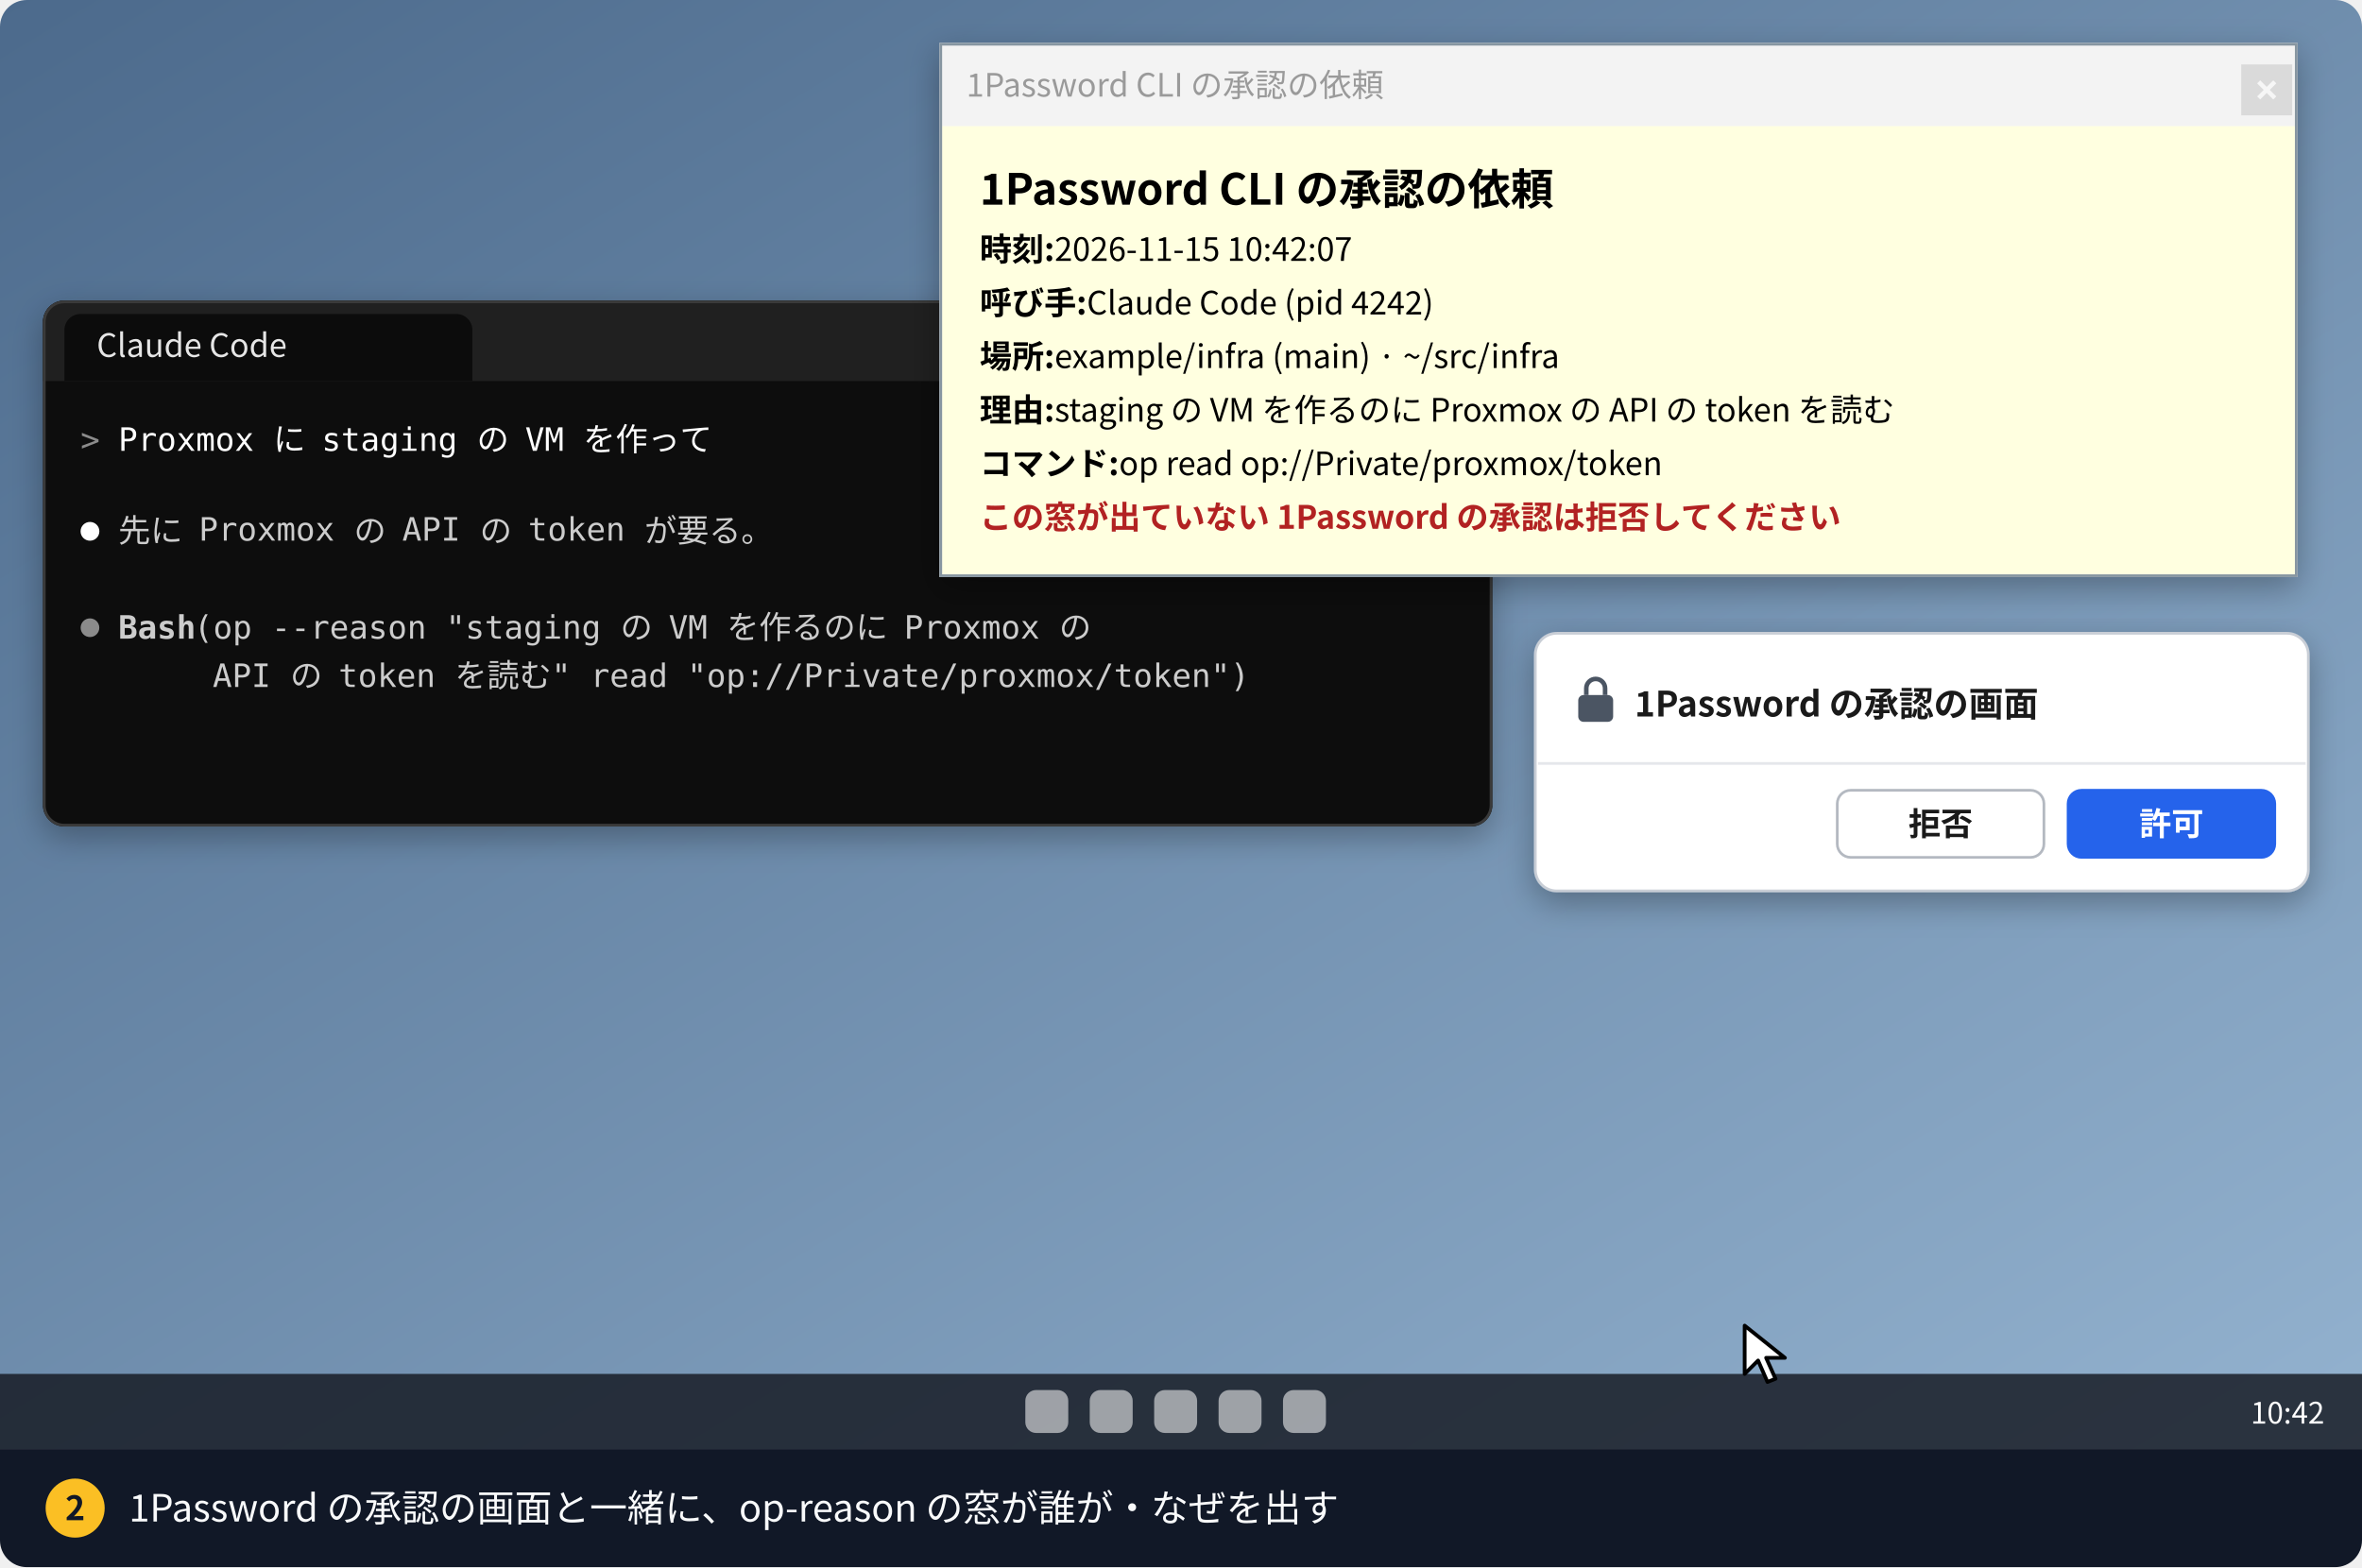
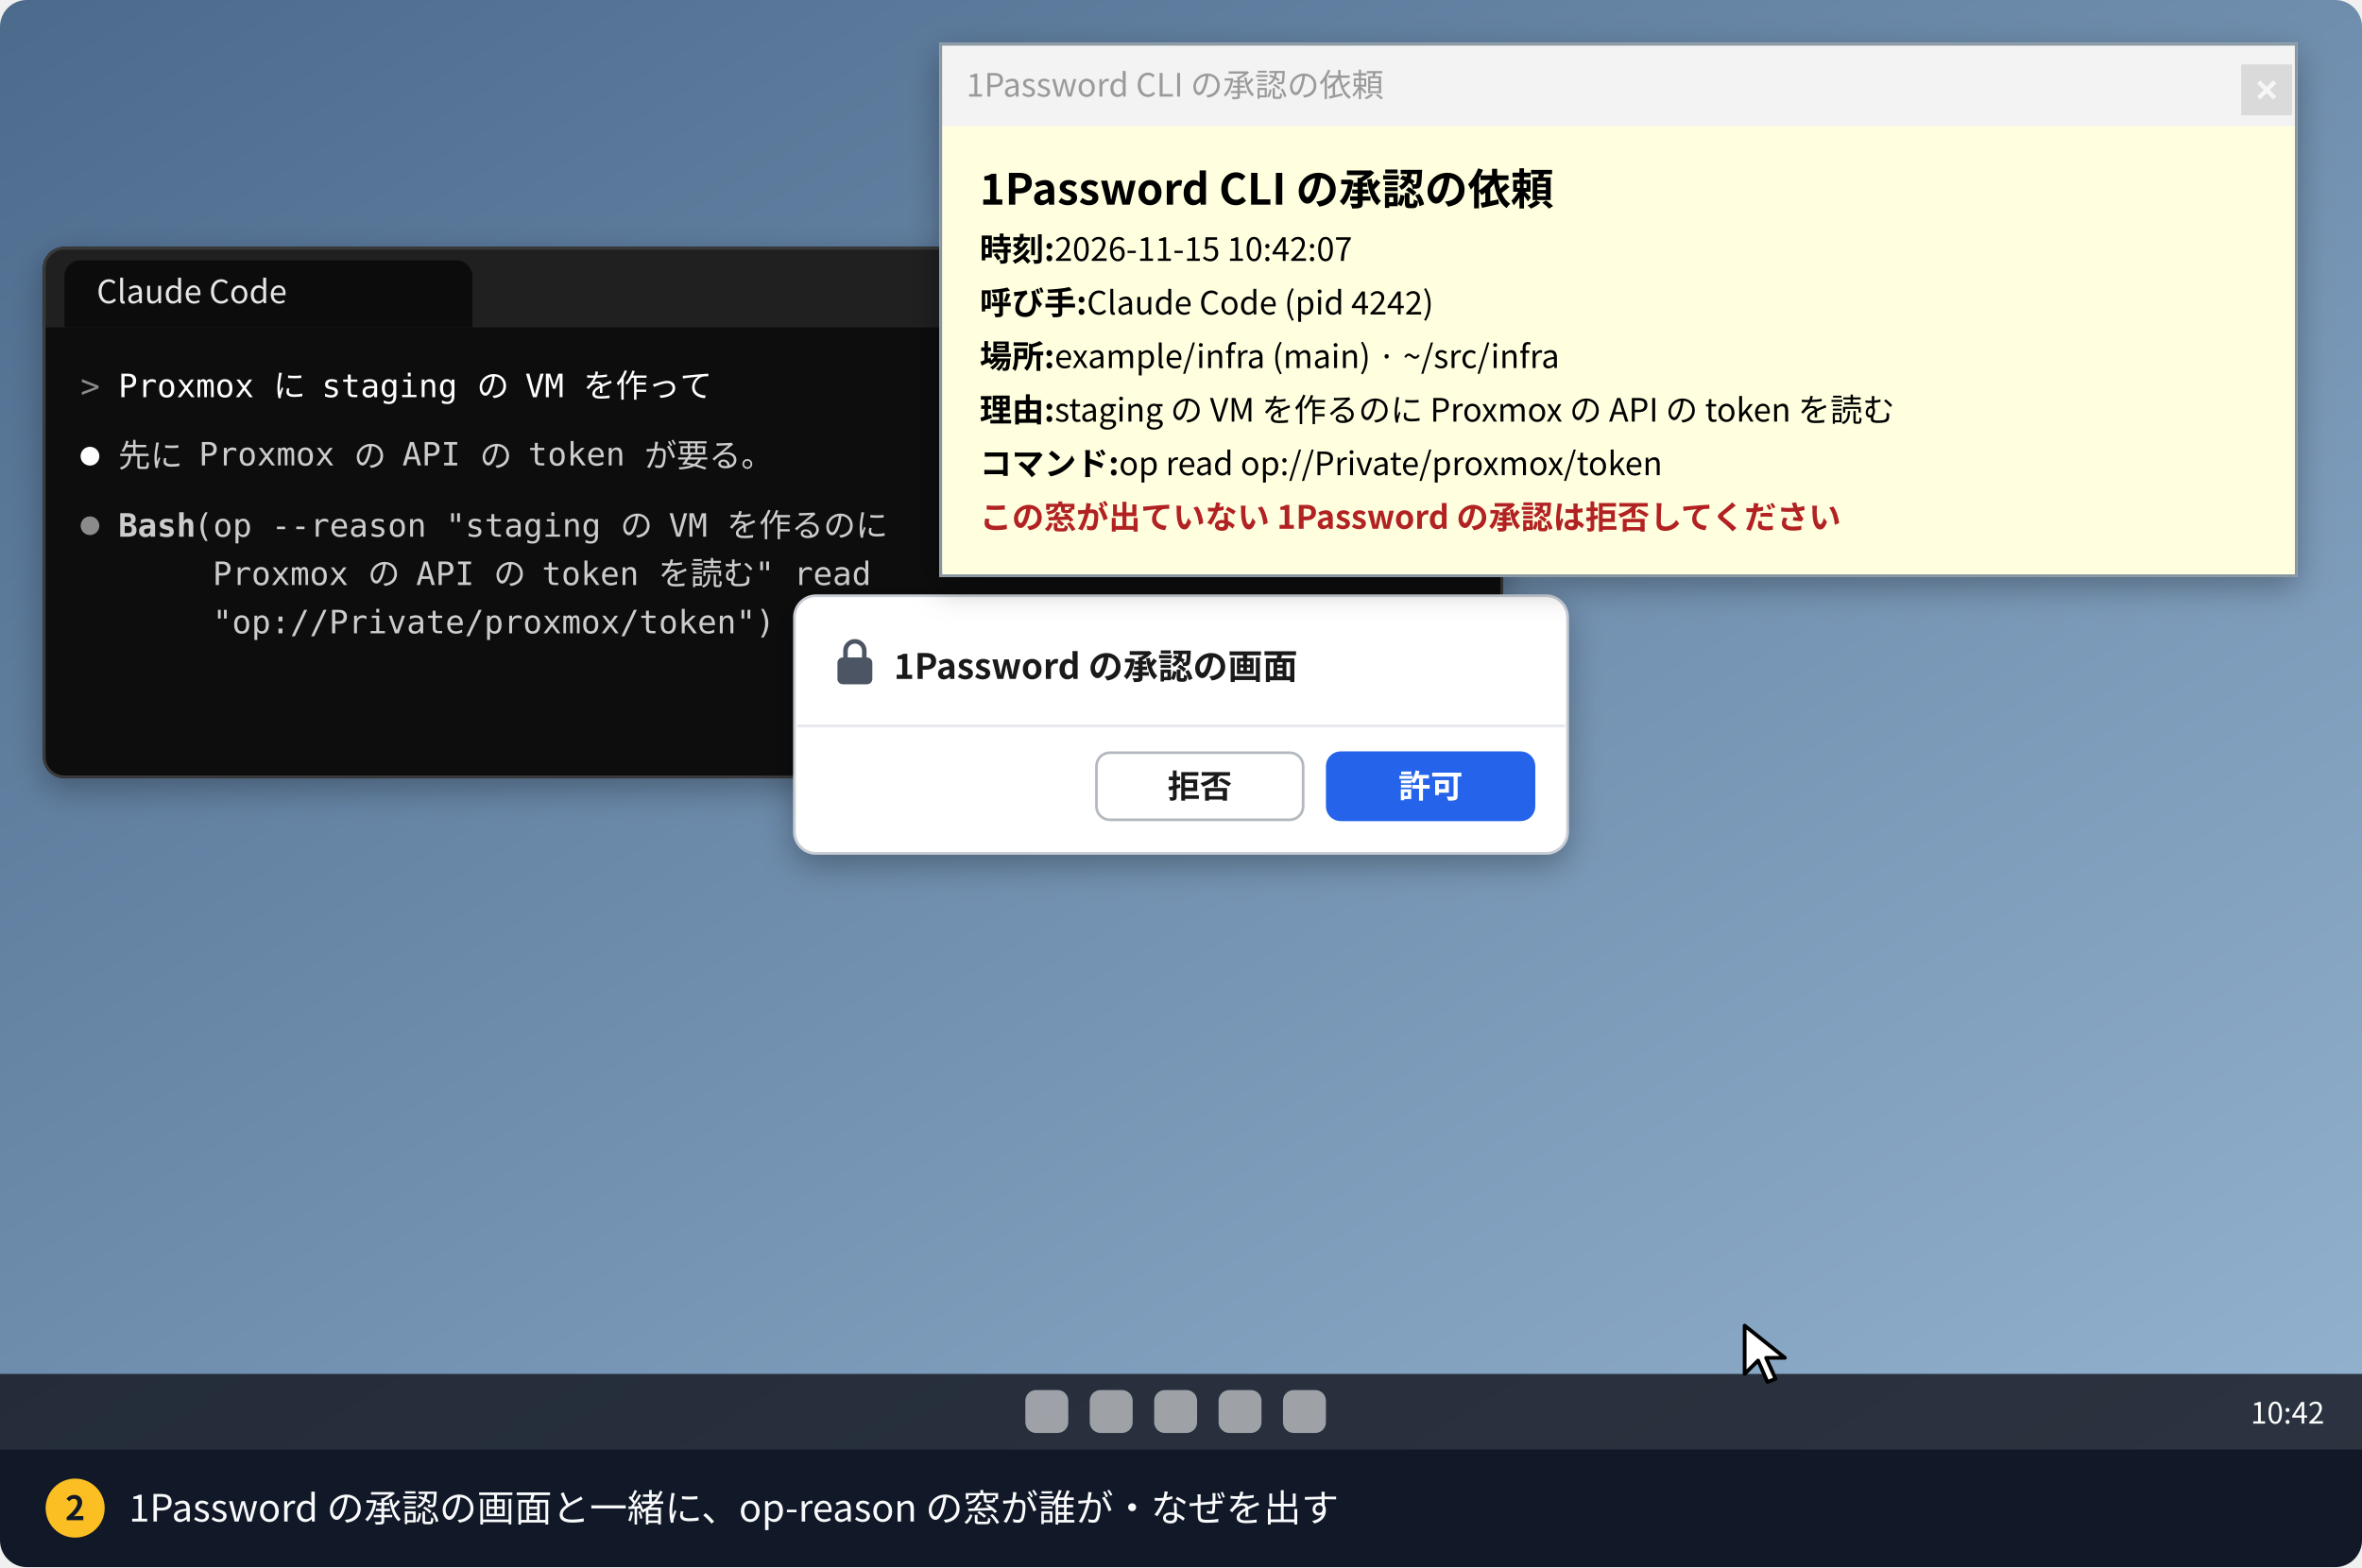
<svg xmlns="http://www.w3.org/2000/svg" width="880" height="584" viewBox="0 0 880 584" role="img" aria-labelledby="title desc">
  <style>
text{font-family:"Segoe UI", "Yu Gothic UI", Meiryo, "Hiragino Sans", "Hiragino Kaku Gothic ProN", "Noto Sans CJK JP", "Noto Sans JP", system-ui, sans-serif}
.m{font-family:"Cascadia Mono", Consolas, Menlo, "DejaVu Sans Mono", "Noto Sans Mono", "Noto Sans Mono CJK JP", "BIZ UDGothic", ui-monospace, monospace}
.b{font-weight:700}
.tb{transform-box:fill-box;transform-origin:50% 50%}
.blink{animation:blink 1s step-end infinite}@keyframes blink{50%{opacity:0}}
@keyframes k1{0%{opacity:0;animation-timing-function:step-end}5.93%{opacity:1;animation-timing-function:step-end}100%{opacity:1}}
.k1{opacity:1;animation:k1 13.5s infinite}
@keyframes k2{0%{fill:#8b8b8b;animation-timing-function:step-end}45.19%{fill:#3fb950;animation-timing-function:step-end}100%{fill:#3fb950}}
.k2{fill:#8b8b8b;animation:k2 13.5s infinite}
@keyframes k3{0%{opacity:0;animation-timing-function:step-end}45.19%{opacity:1;animation-timing-function:step-end}100%{opacity:1}}
.k3{opacity:0;animation:k3 13.5s infinite}
@keyframes k4{0%{opacity:0;animation-timing-function:step-end}42.22%{opacity:.22;animation-timing-function:step-end}43.56%{opacity:0;animation-timing-function:step-end}100%{opacity:0}}
.k4{opacity:0;animation:k4 13.5s infinite}
@keyframes k5{0%{opacity:0;animation-timing-function:step-end}11.48%{opacity:0;animation-timing-function:ease-out}12.96%{opacity:1;animation-timing-function:step-end}43.33%{opacity:1;animation-timing-function:ease-out}44.81%{opacity:0;animation-timing-function:step-end}100%{opacity:0}}
.k5{opacity:1;animation:k5 13.5s infinite}
@keyframes k6{0%{opacity:0;animation-timing-function:step-end}17.04%{opacity:0;animation-timing-function:ease}18.89%{opacity:1;animation-timing-function:step-end}22.96%{opacity:1;animation-timing-function:ease}24.81%{opacity:0;animation-timing-function:step-end}100%{opacity:0}}
.k6{opacity:0;animation:k6 13.5s infinite}
@keyframes k7{0%{opacity:0;animation-timing-function:step-end}23.7%{opacity:0;animation-timing-function:ease}25.56%{opacity:1;animation-timing-function:step-end}33.33%{opacity:1;animation-timing-function:ease}35.19%{opacity:0;animation-timing-function:step-end}100%{opacity:0}}
.k7{opacity:0;animation:k7 13.5s infinite}
@keyframes k8{0%{opacity:0;transform:translateY(-8px);animation-timing-function:step-end}10.37%{opacity:0;transform:translateY(-8px);animation-timing-function:ease-out}12.59%{opacity:1;transform:translateY(0);animation-timing-function:step-end}55.56%{opacity:1;transform:translateY(0);animation-timing-function:ease-out}57.78%{opacity:0;transform:translateY(-8px);animation-timing-function:step-end}100%{opacity:0;transform:translateY(-8px)}}
.k8{opacity:1;transform:translateY(0);animation:k8 13.5s infinite}
@keyframes k9{0%{opacity:0;animation-timing-function:step-end}65.93%{opacity:0;animation-timing-function:ease-out}68.15%{opacity:1;animation-timing-function:step-end}100%{opacity:1}}
.k9{opacity:0;animation:k9 13.5s infinite}
@keyframes k10{0%{opacity:0;animation-timing-function:step-end}65.93%{opacity:1;animation-timing-function:step-end}69.63%{opacity:0;animation-timing-function:step-end}100%{opacity:0}}
.k10{opacity:0;animation:k10 13.5s infinite}
@keyframes k11{0%{opacity:0;animation-timing-function:step-end}69.63%{opacity:1;animation-timing-function:step-end}100%{opacity:1}}
.k11{opacity:0;animation:k11 13.5s infinite}
@keyframes k12{0%{opacity:0;animation-timing-function:step-end}71.85%{opacity:0;animation-timing-function:ease}73.7%{opacity:1;animation-timing-function:step-end}85.93%{opacity:1;animation-timing-function:ease}87.78%{opacity:0;animation-timing-function:step-end}100%{opacity:0}}
.k12{opacity:0;animation:k12 13.5s infinite}
- @keyframes k13{0%{transform:translate(0px,0px);animation-timing-function:step-end}35.56%{transform:translate(0px,0px);animation-timing-function:cubic-bezier(.4,.1,.2,1)}41.48%{transform:translate(159px,-187px);animation-timing-function:step-end}46.67%{transform:translate(159px,-187px);animation-timing-function:cubic-bezier(.4,.1,.2,1)}52.59%{transform:translate(40px,0px);animation-timing-function:step-end}100%{transform:translate(40px,0px)}}
+ @keyframes k13{0%{transform:translate(0px,0px);animation-timing-function:step-end}35.56%{transform:translate(0px,0px);animation-timing-function:cubic-bezier(.4,.1,.2,1)}41.48%{transform:translate(-117px,-201px);animation-timing-function:step-end}46.67%{transform:translate(-117px,-201px);animation-timing-function:cubic-bezier(.4,.1,.2,1)}52.59%{transform:translate(40px,0px);animation-timing-function:step-end}100%{transform:translate(40px,0px)}}
.k13{transform:translate(0px,0px);animation:k13 13.5s infinite}
@keyframes k14{0%{opacity:0;transform:scale(.45);animation-timing-function:step-end}42.22%{opacity:.95;transform:scale(.45);animation-timing-function:ease-out}45.56%{opacity:0;transform:scale(2.6);animation-timing-function:step-end}100%{opacity:0;transform:scale(2.6)}}
.k14{opacity:0;transform:scale(.45);animation:k14 13.5s infinite}
@keyframes k15{0%{opacity:1;animation-timing-function:step-end}10.37%{opacity:1;animation-timing-function:ease-out}11.85%{opacity:0;animation-timing-function:step-end}100%{opacity:0}}
.k15{opacity:0;animation:k15 13.5s infinite}
@keyframes k16{0%{opacity:0;animation-timing-function:step-end}10.37%{opacity:0;animation-timing-function:ease-out}11.85%{opacity:1;animation-timing-function:step-end}35.56%{opacity:1;animation-timing-function:ease-out}37.04%{opacity:0;animation-timing-function:step-end}100%{opacity:0}}
.k16{opacity:1;animation:k16 13.5s infinite}
@keyframes k17{0%{opacity:0;animation-timing-function:step-end}35.56%{opacity:0;animation-timing-function:ease-out}37.04%{opacity:1;animation-timing-function:step-end}51.11%{opacity:1;animation-timing-function:ease-out}52.59%{opacity:0;animation-timing-function:step-end}100%{opacity:0}}
.k17{opacity:0;animation:k17 13.5s infinite}
@keyframes k18{0%{opacity:0;animation-timing-function:step-end}51.11%{opacity:0;animation-timing-function:ease-out}52.59%{opacity:1;animation-timing-function:step-end}63.7%{opacity:1;animation-timing-function:ease-out}65.19%{opacity:0;animation-timing-function:step-end}100%{opacity:0}}
.k18{opacity:0;animation:k18 13.5s infinite}
@keyframes k19{0%{opacity:0;animation-timing-function:step-end}63.7%{opacity:0;animation-timing-function:ease-out}65.19%{opacity:1;animation-timing-function:step-end}100%{opacity:1}}
.k19{opacity:0;animation:k19 13.5s infinite}
@media (prefers-reduced-motion:reduce){*{animation:none!important}}
</style>
  <defs>
    <linearGradient id="desk" x1="0" y1="0" x2="1" y2="1">
      <stop offset="0" stop-color="#4c6a8c" />
      <stop offset="1" stop-color="#93b2cf" />
    </linearGradient>
    <filter id="shadow" x="-10%" y="-10%" width="120%" height="140%">
      <feDropShadow dx="0" dy="4" stdDeviation="6" flood-color="#000" flood-opacity=".3" />
    </filter>
    <clipPath id="canvas">
      <rect width="880" height="584" rx="10" />
    </clipPath>
    <clipPath id="c1">
-       <rect x="16" y="112" width="540" height="196" rx="8" />
+       <rect x="16" y="92" width="544" height="198" rx="8" />
    </clipPath>
    <clipPath id="c2">
-       <rect x="17" y="142" width="538" height="165" />
+       <rect x="17" y="122" width="542" height="167" />
    </clipPath>
    <clipPath id="c3">
      <rect x="351" y="47" width="504" height="167.05" />
    </clipPath>
    <clipPath id="c4">
      <rect x="16" y="356" width="848" height="118" rx="8" />
    </clipPath>
    <clipPath id="c5">
      <rect x="17" y="386" width="846" height="87" />
    </clipPath>
  </defs>
  <g clip-path="url(#canvas)">
    <rect x="0" y="0" width="880" height="540" fill="url(#desk)" />
    <rect y="512" width="880" height="28" fill="#141820" fill-opacity=".82" />
    <rect x="382" y="518" width="16" height="16" rx="4" fill="#fff" fill-opacity=".55" />
    <rect x="406" y="518" width="16" height="16" rx="4" fill="#fff" fill-opacity=".55" />
    <rect x="430" y="518" width="16" height="16" rx="4" fill="#fff" fill-opacity=".55" />
    <rect x="454" y="518" width="16" height="16" rx="4" fill="#fff" fill-opacity=".55" />
    <rect x="478" y="518" width="16" height="16" rx="4" fill="#fff" fill-opacity=".55" />
    <text x="866" y="530.5" font-size="11" fill="#ffffff" text-anchor="end">10:42</text>
-     <rect x="16" y="112" width="540" height="196" rx="8" fill="#0c0c0c" filter="url(#shadow)" />
+     <rect x="16" y="92" width="544" height="198" rx="8" fill="#0c0c0c" filter="url(#shadow)" />
    <g clip-path="url(#c1)">
-       <rect x="16" y="112" width="540" height="30" fill="#202020" />
-       <path d="M24,142V123a6,6 0 0 1 6,-6H170a6,6 0 0 1 6,6V142Z" fill="#0c0c0c" />
-       <text x="36" y="133" font-size="12" fill="#e6e6e6">Claude Code</text>
+       <rect x="16" y="92" width="544" height="30" fill="#202020" />
+       <path d="M24,122V103a6,6 0 0 1 6,-6H170a6,6 0 0 1 6,6V122Z" fill="#0c0c0c" />
+       <text x="36" y="113" font-size="12" fill="#e6e6e6">Claude Code</text>
      <g stroke="#9a9a9a" stroke-width="1" fill="none">
-         <line x1="478" y1="129" x2="486" y2="129" />
-         <rect x="506.5" y="124.5" width="8" height="8" />
-         <path d="M534,125l8,8M542,125l-8,8" />
-       </g>
-     </g>
-     <rect x="16.5" y="112.5" width="539" height="195" rx="7.5" fill="none" stroke="#3a3a3a" />
+         <line x1="482" y1="109" x2="490" y2="109" />
+         <rect x="510.5" y="104.5" width="8" height="8" />
+         <path d="M538,105l8,8M546,105l-8,8" />
+       </g>
+     </g>
+     <rect x="16.5" y="92.5" width="543" height="197" rx="7.5" fill="none" stroke="#3a3a3a" />
    <g clip-path="url(#c2)">
-       <text x="30" y="168" font-size="12" fill="#8b8b8b" class="m" textLength="7.03" lengthAdjust="spacing" xml:space="preserve">&gt;</text>
-       <text x="44.06" y="168" font-size="12" fill="#ffffff" class="m" textLength="232.06" lengthAdjust="spacing" xml:space="preserve">Proxmox に staging の VM を作って</text>
-       <circle cx="33.52" cy="198" r="3.5" fill="#ffffff" />
-       <text x="44.06" y="202" font-size="12" fill="#cccccc" class="m" textLength="260.18" lengthAdjust="spacing" xml:space="preserve">先に Proxmox の API の token が要る。</text>
+       <text x="30" y="148" font-size="12" fill="#8b8b8b" class="m" textLength="7.03" lengthAdjust="spacing" xml:space="preserve">&gt;</text>
+       <text x="44.06" y="148" font-size="12" fill="#ffffff" class="m" textLength="232.06" lengthAdjust="spacing" xml:space="preserve">Proxmox に staging の VM を作って</text>
+       <circle cx="33.52" cy="170" r="3.5" fill="#ffffff" />
+       <text x="44.06" y="174" font-size="12" fill="#cccccc" class="m" textLength="260.18" lengthAdjust="spacing" xml:space="preserve">先に Proxmox の API の token が要る。</text>
      <g class="k1">
-         <circle cx="33.52" cy="233.92" r="3.48" class="k2" />
-         <text x="44.06" y="238" font-size="12" fill="#cccccc" class="m b" textLength="28.13" lengthAdjust="spacing" xml:space="preserve">Bash</text>
-         <text x="72.19" y="238" font-size="12" fill="#cccccc" class="m" textLength="344.57" lengthAdjust="spacing" xml:space="preserve">(op --reason "staging の VM を作るのに Proxmox の</text>
-         <text x="79.22" y="256" font-size="12" fill="#cccccc" class="m" textLength="386.76" lengthAdjust="spacing" xml:space="preserve">API の token を読む" read "op://Private/proxmox/token")</text>
+         <circle cx="33.52" cy="195.92" r="3.48" class="k2" />
+         <text x="44.06" y="200" font-size="12" fill="#cccccc" class="m b" textLength="28.13" lengthAdjust="spacing" xml:space="preserve">Bash</text>
+         <text x="72.19" y="200" font-size="12" fill="#cccccc" class="m" textLength="267.22" lengthAdjust="spacing" xml:space="preserve">(op --reason "staging の VM を作るのに</text>
+         <text x="79.22" y="218" font-size="12" fill="#cccccc" class="m" textLength="253.15" lengthAdjust="spacing" xml:space="preserve">Proxmox の API の token を読む" read</text>
+         <text x="79.22" y="236" font-size="12" fill="#cccccc" class="m" textLength="203.93" lengthAdjust="spacing" xml:space="preserve">"op://Private/proxmox/token")</text>
      </g>
      <g class="k3">
-         <path d="M46.17,270V278.04H56.02" fill="none" stroke="#8b8b8b" stroke-width="1.2" />
-         <circle cx="68.68" cy="278.04" r="2.64" fill="#cccccc" />
-         <circle cx="75.71" cy="278.04" r="2.64" fill="#cccccc" />
-         <circle cx="82.74" cy="278.04" r="2.64" fill="#cccccc" />
-         <circle cx="89.77" cy="278.04" r="2.64" fill="#cccccc" />
-         <circle cx="96.8" cy="278.04" r="2.64" fill="#cccccc" />
-         <circle cx="103.84" cy="278.04" r="2.64" fill="#cccccc" />
-         <circle cx="110.87" cy="278.04" r="2.64" fill="#cccccc" />
-         <circle cx="117.9" cy="278.04" r="2.64" fill="#cccccc" />
-         <circle cx="124.93" cy="278.04" r="2.64" fill="#cccccc" />
-         <circle cx="131.96" cy="278.04" r="2.64" fill="#cccccc" />
-         <circle cx="139" cy="278.04" r="2.64" fill="#cccccc" />
-         <circle cx="146.03" cy="278.04" r="2.64" fill="#cccccc" />
-         <circle cx="153.06" cy="278.04" r="2.64" fill="#cccccc" />
-         <circle cx="160.09" cy="278.04" r="2.64" fill="#cccccc" />
-         <circle cx="167.12" cy="278.04" r="2.64" fill="#cccccc" />
-         <circle cx="174.16" cy="278.04" r="2.64" fill="#cccccc" />
-         <circle cx="181.19" cy="278.04" r="2.64" fill="#cccccc" />
-         <circle cx="188.22" cy="278.04" r="2.64" fill="#cccccc" />
-         <circle cx="195.25" cy="278.04" r="2.64" fill="#cccccc" />
-         <circle cx="202.28" cy="278.04" r="2.64" fill="#cccccc" />
-         <text x="212.83" y="282" font-size="12" fill="#8b8b8b" class="m" textLength="126.58" lengthAdjust="spacing" xml:space="preserve">(値。図では伏せた)</text>
+         <path d="M46.17,250V258.04H56.02" fill="none" stroke="#8b8b8b" stroke-width="1.2" />
+         <circle cx="68.68" cy="258.04" r="2.64" fill="#cccccc" />
+         <circle cx="75.71" cy="258.04" r="2.64" fill="#cccccc" />
+         <circle cx="82.74" cy="258.04" r="2.64" fill="#cccccc" />
+         <circle cx="89.77" cy="258.04" r="2.64" fill="#cccccc" />
+         <circle cx="96.8" cy="258.04" r="2.64" fill="#cccccc" />
+         <circle cx="103.84" cy="258.04" r="2.64" fill="#cccccc" />
+         <circle cx="110.87" cy="258.04" r="2.64" fill="#cccccc" />
+         <circle cx="117.9" cy="258.04" r="2.64" fill="#cccccc" />
+         <circle cx="124.93" cy="258.04" r="2.64" fill="#cccccc" />
+         <circle cx="131.96" cy="258.04" r="2.64" fill="#cccccc" />
+         <circle cx="139" cy="258.04" r="2.64" fill="#cccccc" />
+         <circle cx="146.03" cy="258.04" r="2.64" fill="#cccccc" />
+         <circle cx="153.06" cy="258.04" r="2.64" fill="#cccccc" />
+         <circle cx="160.09" cy="258.04" r="2.64" fill="#cccccc" />
+         <circle cx="167.12" cy="258.04" r="2.64" fill="#cccccc" />
+         <circle cx="174.16" cy="258.04" r="2.64" fill="#cccccc" />
+         <circle cx="181.19" cy="258.04" r="2.64" fill="#cccccc" />
+         <circle cx="188.22" cy="258.04" r="2.64" fill="#cccccc" />
+         <circle cx="195.25" cy="258.04" r="2.64" fill="#cccccc" />
+         <circle cx="202.28" cy="258.04" r="2.64" fill="#cccccc" />
+         <text x="212.83" y="262" font-size="12" fill="#8b8b8b" class="m" textLength="126.58" lengthAdjust="spacing" xml:space="preserve">(値。図では伏せた)</text>
      </g>
    </g>
    <g class="k5">
-       <rect x="572" y="236" width="288" height="96" rx="8" fill="#ffffff" stroke="#c9ced6" filter="url(#shadow)" />
-       <path d="M591,259V256.5a3.5,3.5 0 0 1 7,0V259" fill="none" stroke="#4b5563" stroke-width="1.7" />
-       <rect x="588" y="259" width="13" height="10" rx="2" fill="#4b5563" />
-       <text x="609" y="267" font-size="13" fill="#1a1a1a" class="b">1Password の承認の画面</text>
-       <line x1="573" y1="284.5" x2="859" y2="284.5" stroke="#e5e7eb" />
-       <rect x="684.5" y="294.5" width="77" height="25" rx="5" fill="#ffffff" stroke="#b4b9c1" />
-       <text x="723" y="311.32" font-size="12" fill="#1a1a1a" class="b" text-anchor="middle">拒否</text>
-       <rect x="770.5" y="294.5" width="77" height="25" rx="5" fill="#2563eb" stroke="#2563eb" />
-       <text x="809" y="311.32" font-size="12" fill="#ffffff" class="b" text-anchor="middle">許可</text>
-       <rect x="770" y="294" width="78" height="26" rx="5" fill="#000" class="k4" />
+       <rect x="296" y="222" width="288" height="96" rx="8" fill="#ffffff" stroke="#c9ced6" filter="url(#shadow)" />
+       <path d="M315,245V242.5a3.5,3.5 0 0 1 7,0V245" fill="none" stroke="#4b5563" stroke-width="1.7" />
+       <rect x="312" y="245" width="13" height="10" rx="2" fill="#4b5563" />
+       <text x="333" y="253" font-size="13" fill="#1a1a1a" class="b">1Password の承認の画面</text>
+       <line x1="297" y1="270.5" x2="583" y2="270.5" stroke="#e5e7eb" />
+       <rect x="408.5" y="280.5" width="77" height="25" rx="5" fill="#ffffff" stroke="#b4b9c1" />
+       <text x="447" y="297.32" font-size="12" fill="#1a1a1a" class="b" text-anchor="middle">拒否</text>
+       <rect x="494.5" y="280.5" width="77" height="25" rx="5" fill="#2563eb" stroke="#2563eb" />
+       <text x="533" y="297.32" font-size="12" fill="#ffffff" class="b" text-anchor="middle">許可</text>
+       <rect x="494" y="280" width="78" height="26" rx="5" fill="#000" class="k4" />
    </g>
    <g class="k8">
      <rect x="350" y="16" width="506" height="199.05" fill="#f3f3f3" filter="url(#shadow)" />
      <rect x="351" y="47" width="504" height="167.05" fill="#ffffe0" />
      <text x="360" y="36" font-size="12" fill="#9a9a9a">1Password CLI の承認の依頼</text>
      <rect x="835" y="24" width="19" height="19" fill="#dadada" />
      <path d="M841.5,30.5l6,6M847.5,30.5l-6,6" stroke="#f6f6f6" stroke-width="1.6" />
      <rect x="350.5" y="16.5" width="505" height="198.05" fill="none" stroke="#8796a1" />
      <g clip-path="url(#c3)">
        <rect x="356" y="103.24" width="494" height="17.96" rx="3" fill="#fbbf24" fill-opacity=".45" class="k6" />
        <rect x="356" y="143.16" width="494" height="17.96" rx="3" fill="#fbbf24" fill-opacity=".45" class="k7" />
        <text x="365" y="76.27" font-size="16" fill="#000000" class="b">1Password CLI の承認の依頼</text>
        <text x="365" y="97.23" font-size="12" fill="#000000">
          <tspan class="b">時刻: </tspan>2026-11-15 10:42:07</text>
        <text x="365" y="117.19" font-size="12" fill="#000000">
          <tspan class="b">呼び手: </tspan>Claude Code (pid 4242)</text>
        <text x="365" y="137.15" font-size="12" fill="#000000">
          <tspan class="b">場所: </tspan>example/infra (main) · ~/src/infra</text>
        <text x="365" y="157.11" font-size="12" fill="#000000">
          <tspan class="b">理由: </tspan>staging の VM を作るのに Proxmox の API の token を読む</text>
        <text x="365" y="177.07" font-size="12" fill="#000000">
          <tspan class="b">コマンド: </tspan>op read op://Private/proxmox/token</text>
        <text x="365" y="197.04" font-size="12" fill="#b22222" class="b">この窓が出ていない 1Password の承認は拒否してください</text>
      </g>
    </g>
    <g class="k9">
      <rect x="16" y="356" width="848" height="118" rx="8" fill="#0c0c0c" filter="url(#shadow)" />
      <g clip-path="url(#c4)">
        <rect x="16" y="356" width="848" height="30" fill="#202020" />
        <path d="M24,386V367a6,6 0 0 1 6,-6H170a6,6 0 0 1 6,6V386Z" fill="#0c0c0c" />
        <text x="36" y="377" font-size="12" fill="#e6e6e6">Ubuntu</text>
        <g stroke="#9a9a9a" stroke-width="1" fill="none">
          <line x1="786" y1="373" x2="794" y2="373" />
          <rect x="814.5" y="368.5" width="8" height="8" />
          <path d="M842,369l8,8M850,369l-8,8" />
        </g>
      </g>
      <rect x="16.5" y="356.5" width="847" height="117" rx="7.5" fill="none" stroke="#3a3a3a" />
      <g clip-path="url(#c5)">
        <text x="30" y="408" font-size="10.5" fill="#3b8eea" class="m" textLength="67.68" lengthAdjust="spacing" xml:space="preserve">~/src/infra</text>
        <text x="97.68" y="408" font-size="10.5" fill="#cccccc" class="m" textLength="6.15" lengthAdjust="spacing" xml:space="preserve">$</text>
        <text x="109.99" y="408" font-size="10.5" fill="#cccccc" class="m" textLength="79.99" lengthAdjust="spacing" xml:space="preserve">op-reason-log</text>
        <g class="k10">
          <rect class="blink" x="189.98" y="398.97" width="6.15" height="11.55" fill="#cccccc" />
        </g>
        <g class="k11">
          <rect x="26" y="429.29" width="740.21" height="14.91" rx="3" fill="#fbbf24" fill-opacity=".26" class="k12" />
          <text x="30" y="424" font-size="10.5" fill="#cccccc" class="m" textLength="24.61" lengthAdjust="spacing" xml:space="preserve">時刻</text>
          <text x="91.53" y="424" font-size="10.5" fill="#cccccc" class="m" textLength="24.61" lengthAdjust="spacing" xml:space="preserve">結果</text>
          <text x="128.45" y="424" font-size="10.5" fill="#cccccc" class="m" textLength="12.31" lengthAdjust="spacing" xml:space="preserve">秒</text>
          <text x="153.06" y="424" font-size="10.5" fill="#cccccc" class="m" textLength="36.92" lengthAdjust="spacing" xml:space="preserve">呼び手</text>
          <text x="202.28" y="424" font-size="10.5" fill="#cccccc" class="m" textLength="24.61" lengthAdjust="spacing" xml:space="preserve">理由</text>
          <text x="553" y="424" font-size="10.5" fill="#cccccc" class="m" textLength="49.22" lengthAdjust="spacing" xml:space="preserve">コマンド</text>
          <text x="30" y="440" font-size="10.5" fill="#cccccc" class="m" textLength="49.22" lengthAdjust="spacing" xml:space="preserve">10:42:07</text>
          <text x="91.53" y="440" font-size="10.5" fill="#cccccc" class="m" textLength="24.61" lengthAdjust="spacing" xml:space="preserve">許可</text>
          <text x="128.45" y="440" font-size="10.5" fill="#cccccc" class="m" textLength="6.15" lengthAdjust="spacing" xml:space="preserve">3</text>
          <text x="153.06" y="440" font-size="10.5" fill="#cccccc" class="m" textLength="36.92" lengthAdjust="spacing" xml:space="preserve">Claude</text>
          <text x="202.28" y="440" font-size="10.5" fill="#cccccc" class="m" textLength="338.41" lengthAdjust="spacing" xml:space="preserve">staging の VM を作るのに Proxmox の API の token を読む</text>
          <text x="553" y="440" font-size="10.5" fill="#cccccc" class="m" textLength="209.2" lengthAdjust="spacing" xml:space="preserve">op read op://Private/proxmox/token</text>
          <text x="30" y="456" font-size="10.5" fill="#3b8eea" class="m" textLength="67.68" lengthAdjust="spacing" xml:space="preserve">~/src/infra</text>
          <text x="97.68" y="456" font-size="10.5" fill="#cccccc" class="m" textLength="6.15" lengthAdjust="spacing" xml:space="preserve">$</text>
          <rect class="blink" x="109.99" y="446.97" width="6.15" height="11.55" fill="#cccccc" />
        </g>
      </g>
    </g>
    <g transform="translate(650,494)">
      <g class="k13">
        <path d="M0,0V18L5,13L8.5,21L11.5,19.8L8,12H15Z" fill="#fff" stroke="#000" stroke-width="1.4" stroke-linejoin="round" />
      </g>
    </g>
-     <circle cx="809" cy="307" r="9" fill="none" stroke="#2563eb" stroke-width="2.5" class="tb k14" />
+     <circle cx="533" cy="293" r="9" fill="none" stroke="#2563eb" stroke-width="2.5" class="tb k14" />
    <rect y="540" width="880" height="44" fill="#111827" />
    <g class="k15">
      <circle cx="28" cy="562" r="11" fill="#fbbf24" />
      <text x="28" y="566.5" font-size="12.5" fill="#111827" class="b" text-anchor="middle">1</text>
      <text x="48" y="567" font-size="14" fill="#f9fafb">Claude Code が理由をつけて op を呼ぶ</text>
    </g>
    <g class="k16">
      <circle cx="28" cy="562" r="11" fill="#fbbf24" />
      <text x="28" y="566.5" font-size="12.5" fill="#111827" class="b" text-anchor="middle">2</text>
      <text x="48" y="567" font-size="14" fill="#f9fafb">1Password の承認の画面と一緒に、op-reason の窓が誰が・なぜを出す</text>
    </g>
    <g class="k17">
      <circle cx="28" cy="562" r="11" fill="#fbbf24" />
      <text x="28" y="566.5" font-size="12.5" fill="#111827" class="b" text-anchor="middle">3</text>
      <text x="48" y="567" font-size="14" fill="#f9fafb">許可すると、op が値を出す</text>
    </g>
    <g class="k18">
      <circle cx="28" cy="562" r="11" fill="#fbbf24" />
      <text x="28" y="566.5" font-size="12.5" fill="#111827" class="b" text-anchor="middle">4</text>
      <text x="48" y="567" font-size="14" fill="#f9fafb">op-reason が sign out し、窓が消える</text>
    </g>
    <g class="k19">
      <circle cx="28" cy="562" r="11" fill="#fbbf24" />
      <text x="28" y="566.5" font-size="12.5" fill="#111827" class="b" text-anchor="middle">5</text>
      <text x="48" y="567" font-size="14" fill="#f9fafb">呼び出しはすべて記録に残る: op-reason-log</text>
    </g>
  </g>
</svg>
